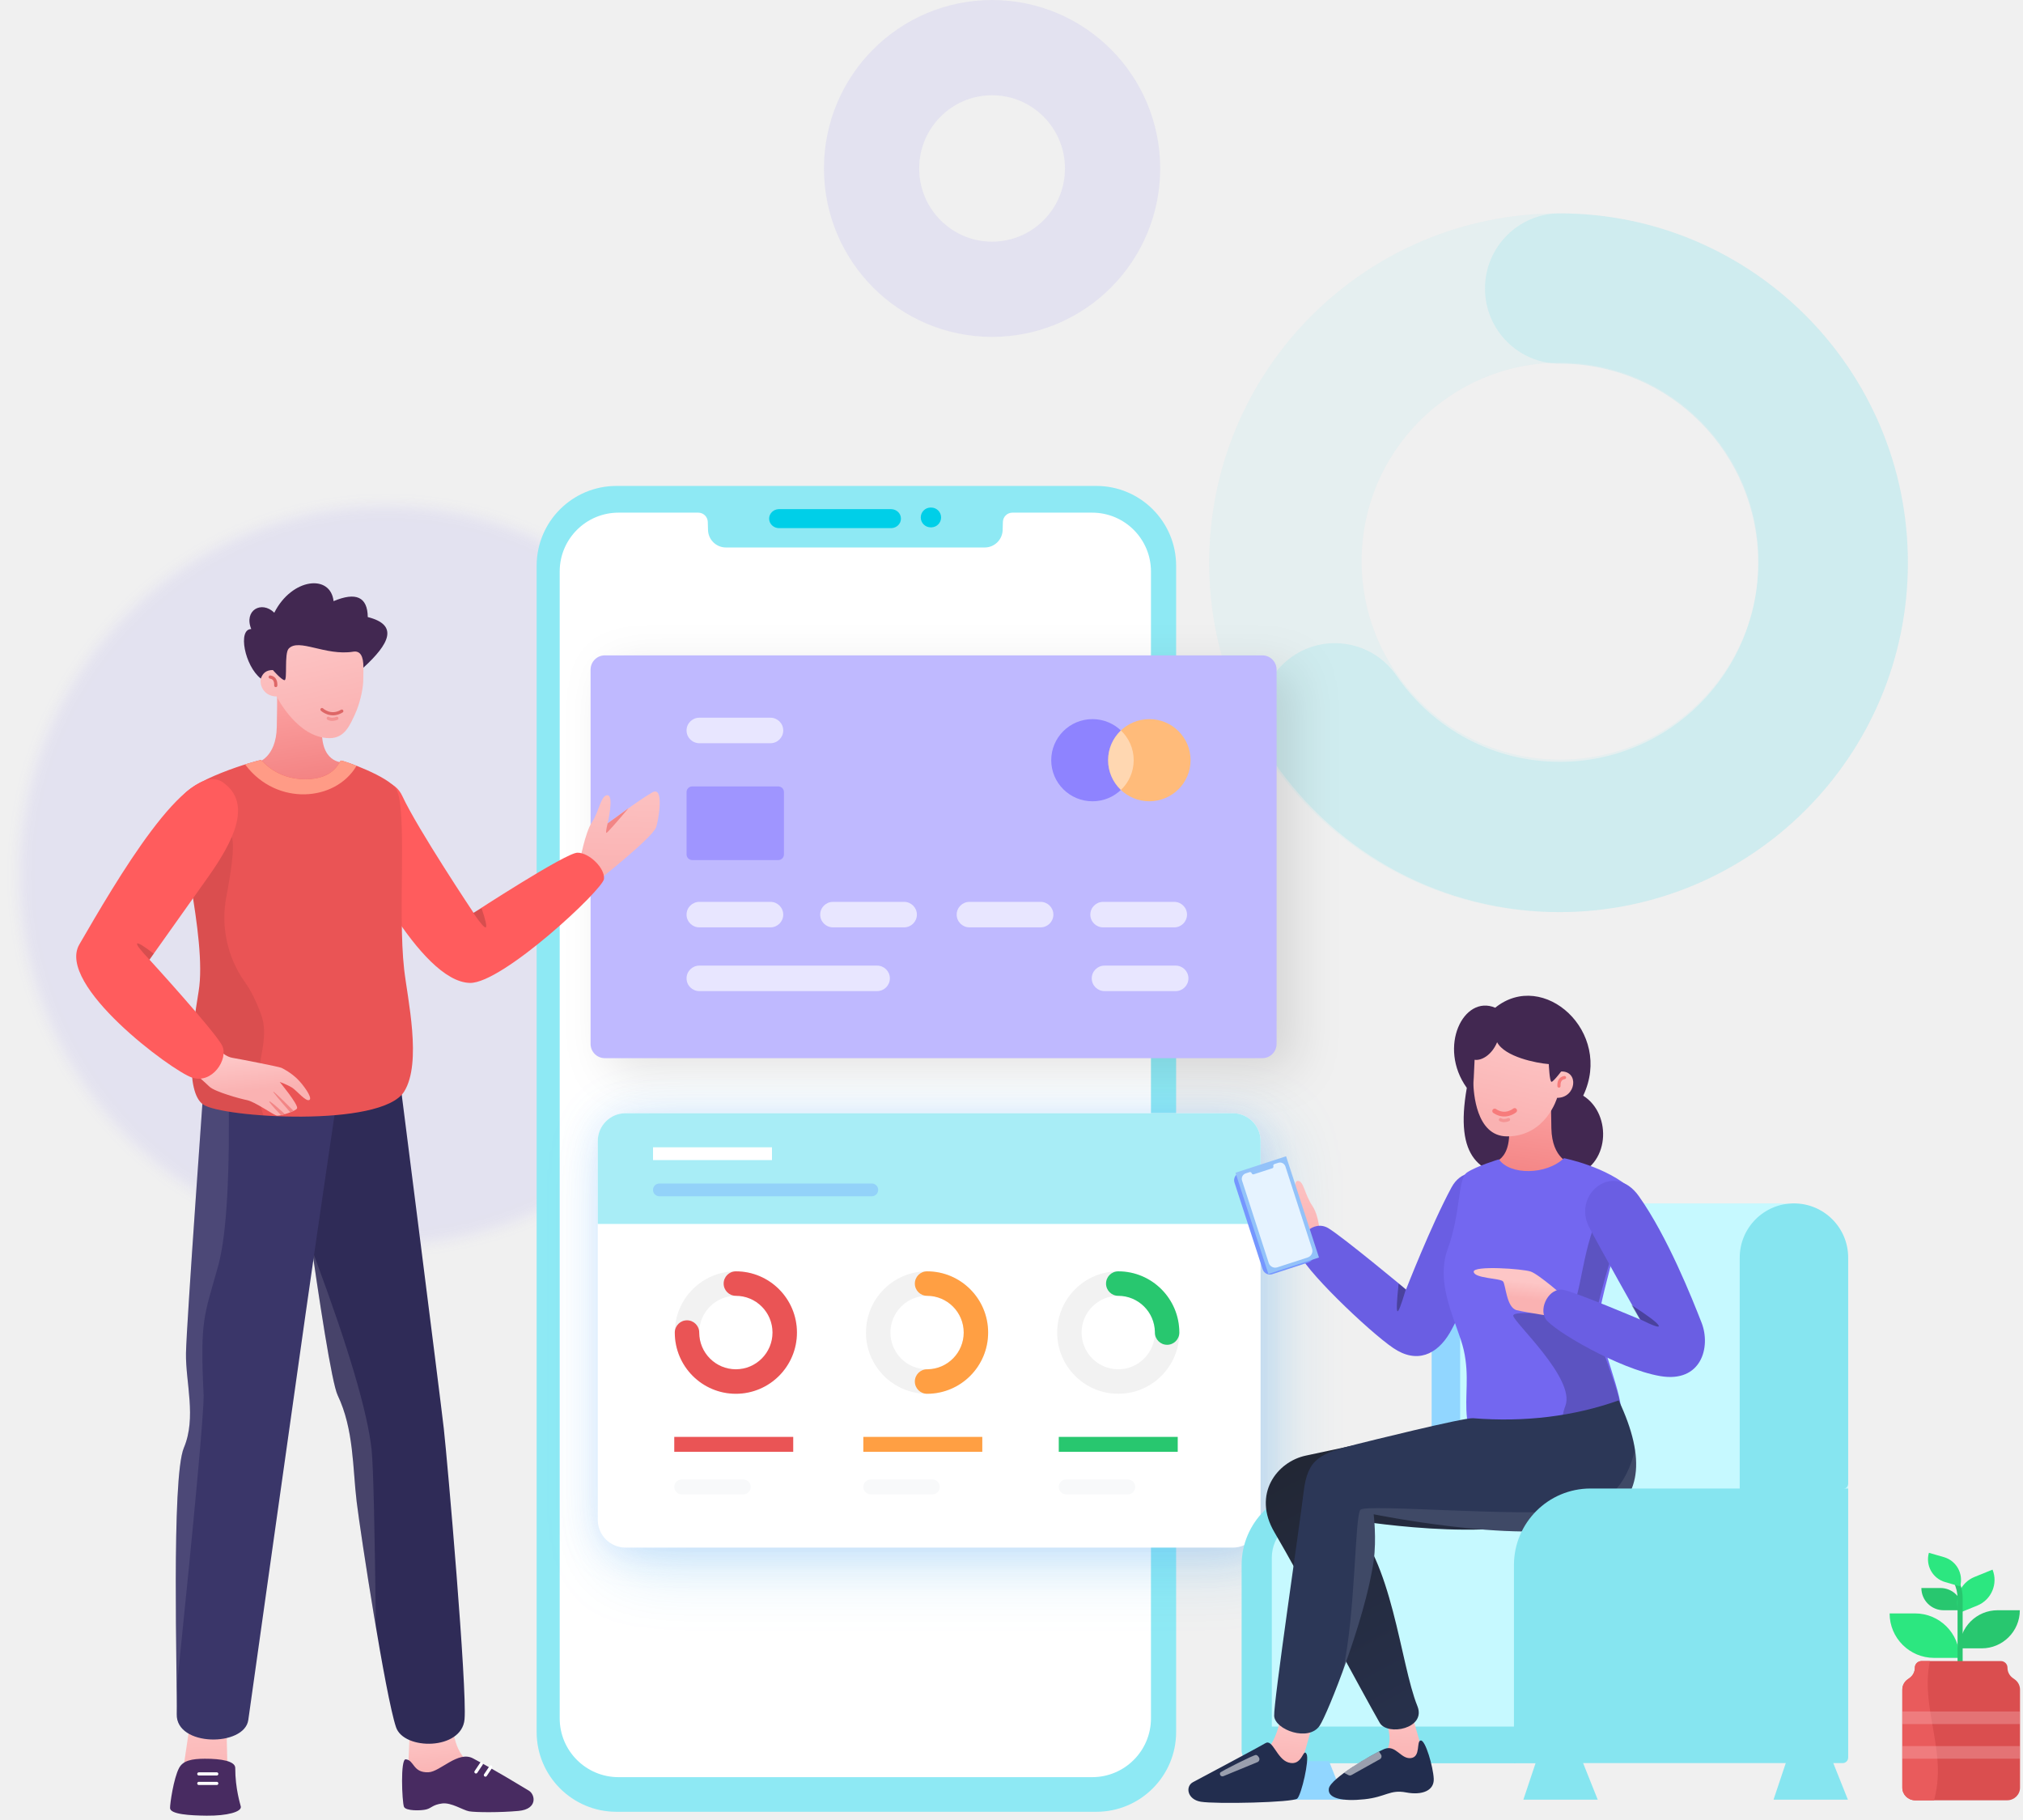
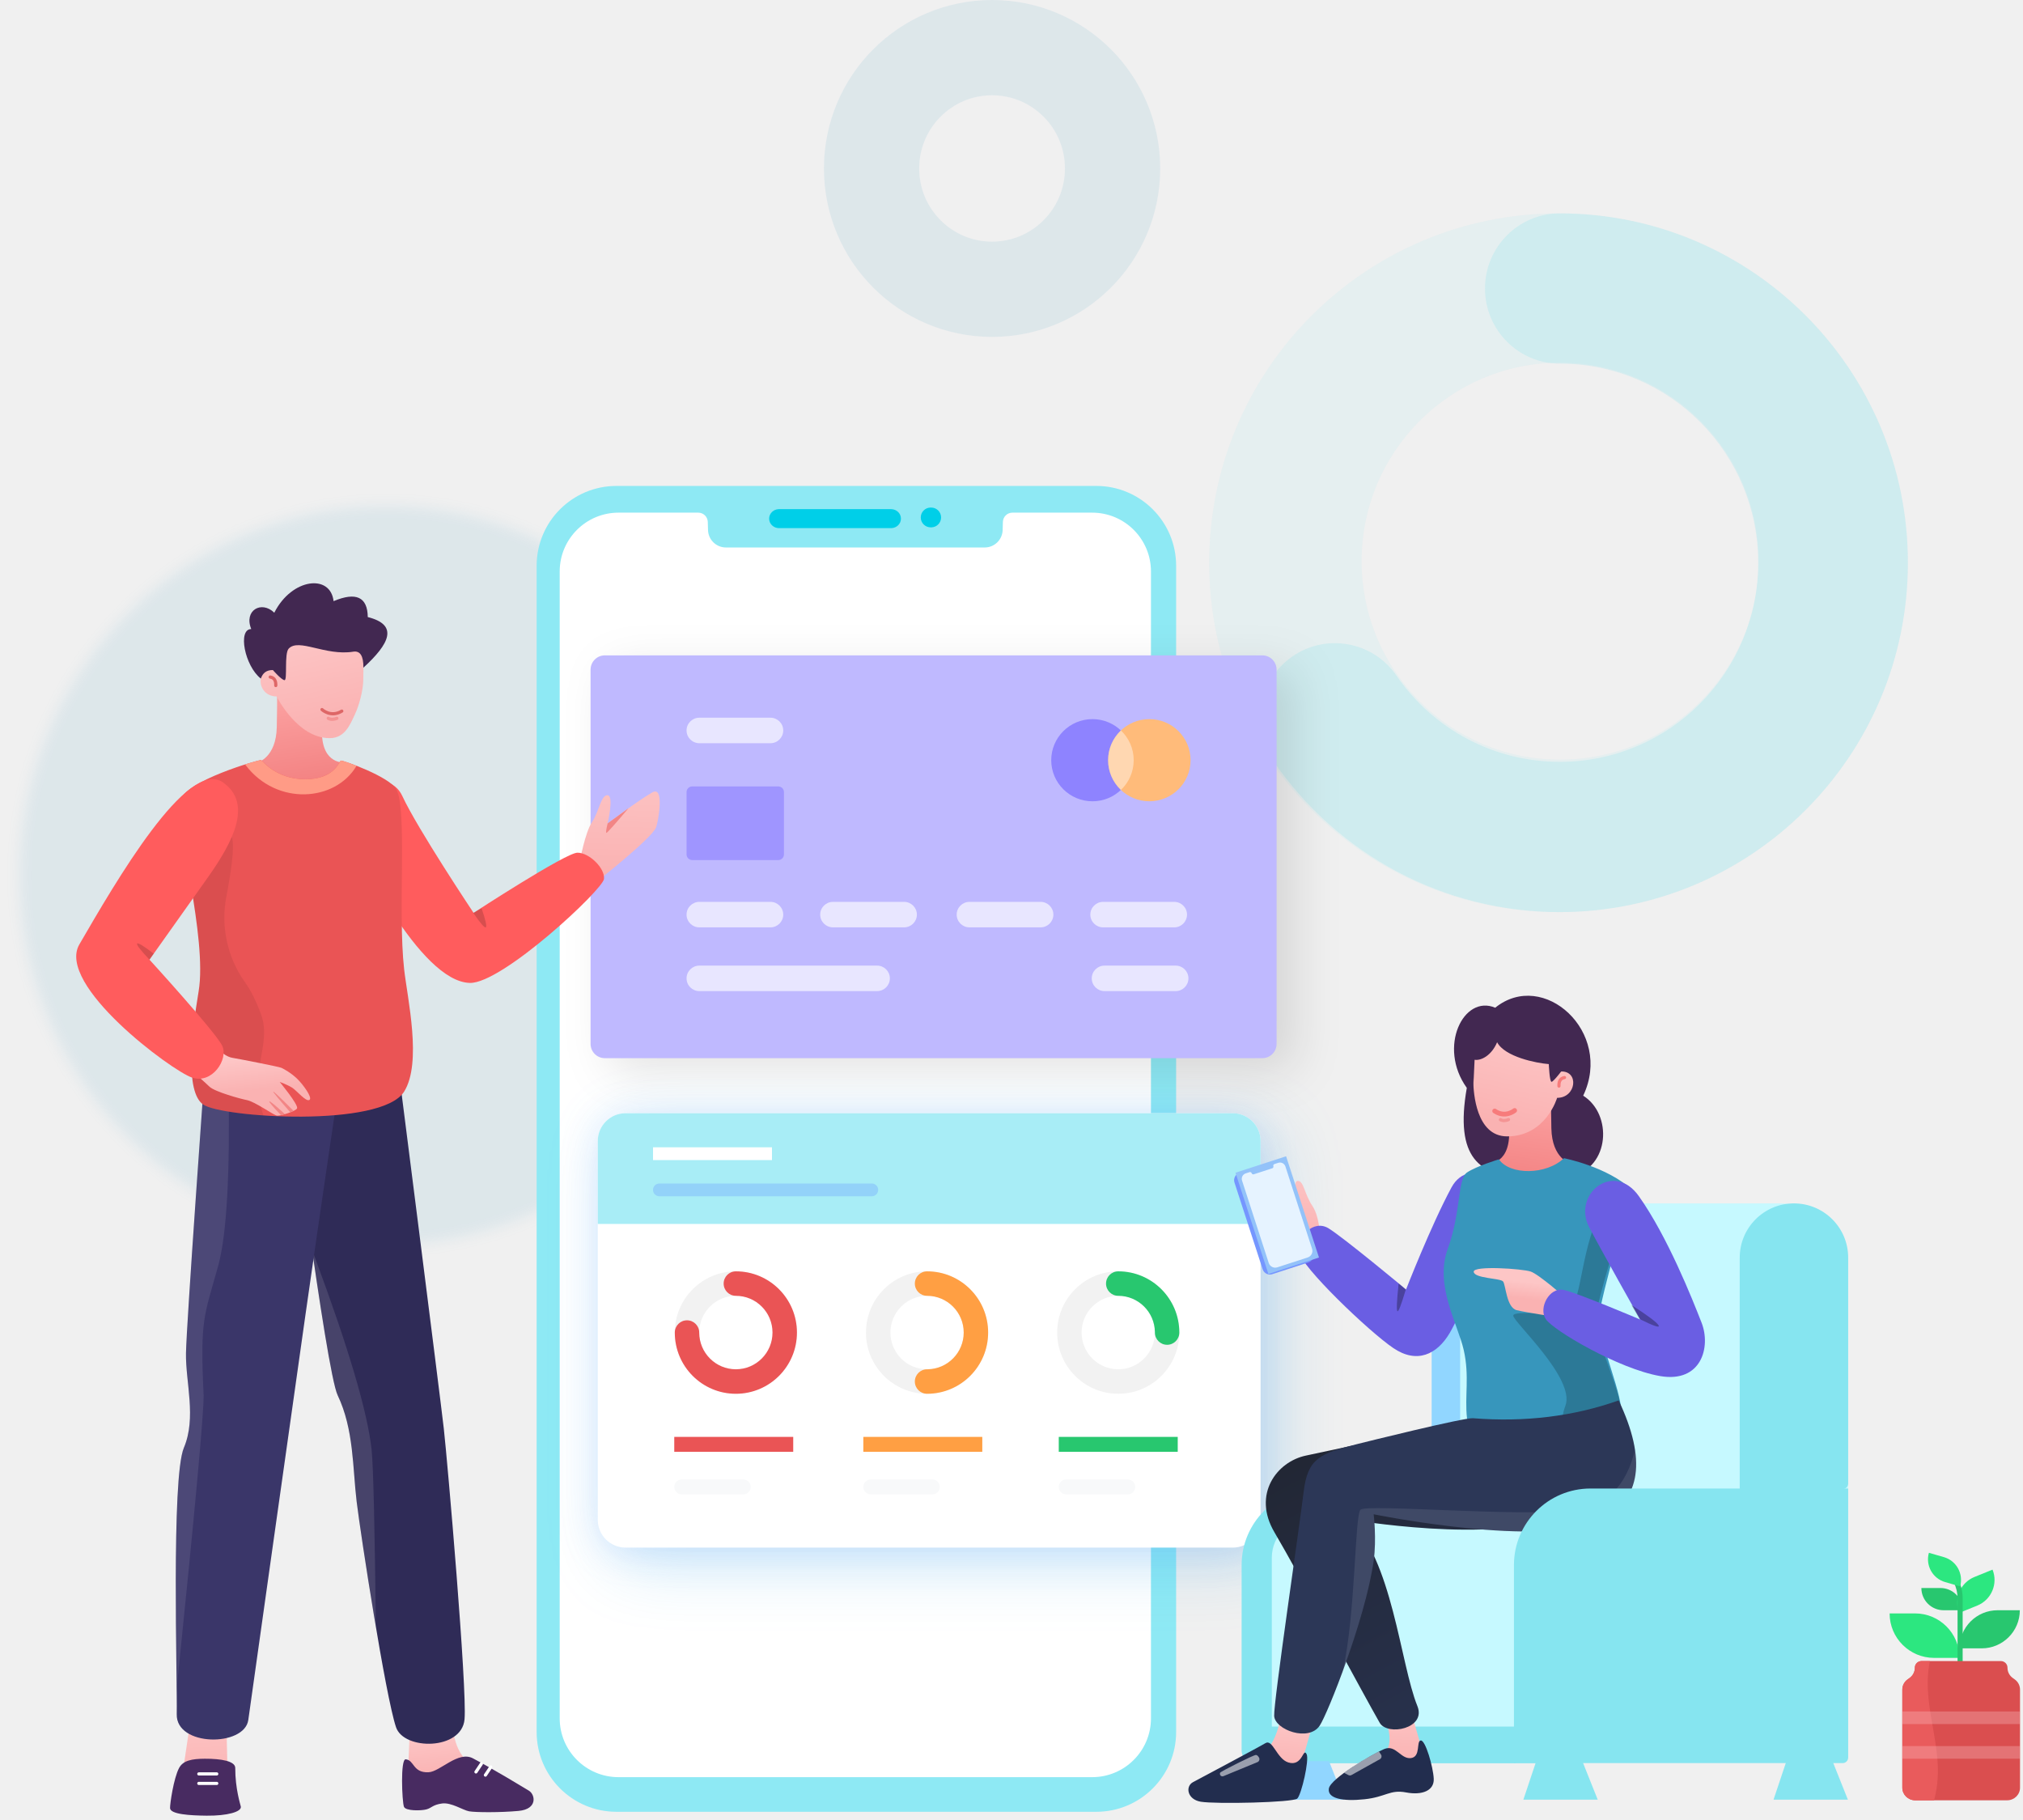
<svg xmlns="http://www.w3.org/2000/svg" xmlns:xlink="http://www.w3.org/1999/xlink" width="637px" height="573px" viewBox="0 0 637 573" version="1.1">
  <defs>
    <filter x="-2.6%" y="-2.6%" width="105.2%" height="105.2%" filterUnits="objectBoundingBox" id="filter-1">
      <feGaussianBlur stdDeviation="2" in="SourceGraphic" />
    </filter>
    <path d="M18.522,0 L43.63,0 C45.253,-7.42242666e-16 46.582,1.291 46.629,2.913 L46.703,5.483 C46.792,8.537 49.293,10.967 52.348,10.967 L133.831,10.967 C136.886,10.967 139.387,8.537 139.476,5.483 L139.55,2.913 C139.597,1.291 140.926,7.42242666e-16 142.549,0 L167.657,0 C177.886,-1.64974968e-14 186.179,8.293 186.179,18.522 L186.179,379.621 C186.179,389.85 177.886,398.143 167.657,398.143 L18.522,398.143 C8.293,398.143 4.01575893e-14,389.85 0,379.621 L0,18.522 C-1.25274242e-15,8.293 8.293,-1.67360005e-15 18.522,0 Z" id="path-2" />
    <path d="M8.757,0 L199.945,0 C204.781,-8.88398904e-16 208.702,3.921 208.702,8.757 L208.702,128.011 C208.702,132.847 204.781,136.768 199.945,136.768 L8.757,136.768 C3.921,136.768 4.14497961e-15,132.847 0,128.011 L0,8.757 C-5.92265936e-16,3.921 3.921,-2.66431478e-15 8.757,0 Z" id="path-4" />
    <filter x="-13.2%" y="-20.1%" width="131.1%" height="147.5%" filterUnits="objectBoundingBox" id="filter-6">
      <feOffset dx="5" dy="5" in="SourceAlpha" result="shadowOffsetOuter1" />
      <feGaussianBlur stdDeviation="10" in="shadowOffsetOuter1" result="shadowBlurOuter1" />
      <feColorMatrix values="0 0 0 0 0.076   0 0 0 0 0.583   0 0 0 0 0.879  0 0 0 0.229 0" type="matrix" in="shadowBlurOuter1" result="shadowMatrixOuter1" />
      <feOffset dx="0" dy="1" in="SourceAlpha" result="shadowOffsetOuter2" />
      <feGaussianBlur stdDeviation="5.5" in="shadowOffsetOuter2" result="shadowBlurOuter2" />
      <feColorMatrix values="0 0 0 0 0.504   0 0 0 0 0.7   0 0 0 0 1  0 0 0 0.234 0" type="matrix" in="shadowBlurOuter2" result="shadowMatrixOuter2" />
      <feMerge>
        <feMergeNode in="shadowMatrixOuter1" />
        <feMergeNode in="shadowMatrixOuter2" />
      </feMerge>
    </filter>
    <path d="M4.477,0 L211.527,0 C214,0 216.004,2.01 216.004,4.489 L216.004,122.332 C216.004,124.811 214,126.821 211.527,126.821 L4.477,126.821 C2.004,126.821 0,124.811 0,122.332 L0,4.489 C0,2.01 2.004,0 4.477,0 Z" id="path-7" />
    <filter x="-8.3%" y="-15.8%" width="122.2%" height="137.8%" filterUnits="objectBoundingBox" id="filter-8">
      <feOffset dx="6" dy="4" in="SourceAlpha" result="shadowOffsetOuter1" />
      <feGaussianBlur stdDeviation="7" in="shadowOffsetOuter1" result="shadowBlurOuter1" />
      <feColorMatrix values="0 0 0 0 0.019   0 0 0 0 0.019   0 0 0 0 0.019  0 0 0 0.11 0" type="matrix" in="shadowBlurOuter1" />
    </filter>
    <linearGradient x1="42.314%" y1="12.634%" x2="50%" y2="69.619%" id="linearGradient-9">
      <stop stop-color="#FDC6C6" offset="0%" />
      <stop stop-color="#FAB2B2" offset="100%" />
    </linearGradient>
    <linearGradient x1="46.204%" y1="-28.186%" x2="50%" y2="91.05%" id="linearGradient-10">
      <stop stop-color="#FDC6C6" offset="0%" />
      <stop stop-color="#FAB2B2" offset="100%" />
    </linearGradient>
    <linearGradient x1="44.814%" y1="-28.186%" x2="62.814%" y2="121.547%" id="linearGradient-11">
      <stop stop-color="#FFAFAF" offset="0%" />
      <stop stop-color="#F07777" offset="100%" />
    </linearGradient>
    <linearGradient x1="31.713%" y1="-6.917%" x2="55.144%" y2="91.235%" id="linearGradient-12">
      <stop stop-color="#FDC6C6" offset="0%" />
      <stop stop-color="#FAB2B2" offset="100%" />
    </linearGradient>
    <linearGradient x1="45.013%" y1="-28.186%" x2="50%" y2="91.05%" id="linearGradient-13">
      <stop stop-color="#FDC6C6" offset="0%" />
      <stop stop-color="#FAB2B2" offset="100%" />
    </linearGradient>
    <linearGradient x1="42.314%" y1="21.163%" x2="50%" y2="65.141%" id="linearGradient-14">
      <stop stop-color="#FDC6C6" offset="0%" />
      <stop stop-color="#FAB2B2" offset="100%" />
    </linearGradient>
    <linearGradient x1="45.136%" y1="-28.186%" x2="62.018%" y2="121.547%" id="linearGradient-15">
      <stop stop-color="#FFAFAF" offset="0%" />
      <stop stop-color="#F07777" offset="100%" />
    </linearGradient>
    <linearGradient x1="31.713%" y1="-6.206%" x2="55.144%" y2="90.72%" id="linearGradient-16">
      <stop stop-color="#FDC6C6" offset="0%" />
      <stop stop-color="#FAB2B2" offset="100%" />
    </linearGradient>
    <linearGradient x1="42.314%" y1="-3.86%" x2="50%" y2="78.278%" id="linearGradient-17">
      <stop stop-color="#FDC6C6" offset="0%" />
      <stop stop-color="#FAB2B2" offset="100%" />
    </linearGradient>
    <linearGradient x1="28.503%" y1="98.643%" x2="77.061%" y2="9.204%" id="linearGradient-18">
      <stop stop-color="#28324F" offset="0%" />
      <stop stop-color="#222735" offset="100%" />
    </linearGradient>
    <linearGradient x1="44.359%" y1="-28.186%" x2="50%" y2="91.05%" id="linearGradient-19">
      <stop stop-color="#FDC6C6" offset="0%" />
      <stop stop-color="#FAB2B2" offset="100%" />
    </linearGradient>
    <linearGradient x1="42.314%" y1="28.062%" x2="50%" y2="61.518%" id="linearGradient-20">
      <stop stop-color="#FDC6C6" offset="0%" />
      <stop stop-color="#FAB2B2" offset="100%" />
    </linearGradient>
    <linearGradient x1="42.314%" y1="8.536%" x2="50%" y2="71.77%" id="linearGradient-21">
      <stop stop-color="#FDC6C6" offset="0%" />
      <stop stop-color="#FAB2B2" offset="100%" />
    </linearGradient>
    <path d="M6.059,0 L31.005,0 C32.17,0 33.115,0.925 33.115,2.067 L33.115,2.126 C33.115,3.388 33.728,4.574 34.767,5.322 L35.413,5.788 C36.451,6.535 37.065,7.722 37.065,8.984 L37.065,39.872 C37.065,42.063 35.251,43.839 33.014,43.839 L4.051,43.839 C1.814,43.839 1.86636192e-13,42.063 1.86636192e-13,39.872 L1.86636192e-13,8.984 C1.86636192e-13,7.722 0.613,6.535 1.651,5.788 L2.298,5.322 C3.267,4.624 3.866,3.544 3.941,2.377 L3.95,2.067 C3.95,0.925 4.894,0 6.059,0 Z" id="path-22" />
  </defs>
  <g id="📝-Pages-New" stroke="none" stroke-width="1" fill="none" fill-rule="evenodd">
    <g id="Reset-Password" transform="translate(-139, -246)">
      <g id="Illustration" transform="translate(145, 261)">
        <g id="Shape">
-           <ellipse id="Oval" fill="#7367F0" opacity="0.1" filter="url(#filter-1)" cx="115.531" cy="260.607" rx="115.531" ry="116.393" />
+           <ellipse id="Oval" fill="#3796bc" opacity="0.1" filter="url(#filter-1)" cx="115.531" cy="260.607" rx="115.531" ry="116.393" />
          <path d="M484.75,52.185 C423.999,52.185 374.75,101.434 374.75,162.185 C374.75,222.937 423.999,272.185 484.75,272.185 C545.501,272.185 594.75,222.937 594.75,162.185 C594.75,101.434 545.501,52.185 484.75,52.185 Z M485.25,99.185 C519.768,99.185 547.75,127.167 547.75,161.685 C547.75,196.203 519.768,224.185 485.25,224.185 C450.732,224.185 422.75,196.203 422.75,161.685 C422.75,127.167 450.732,99.185 485.25,99.185 Z" id="Oval" fill="#00CFE8" fill-rule="nonzero" opacity="0.05" />
-           <ellipse id="Oval" stroke="#7367F0" stroke-width="30" opacity="0.1" cx="306.383" cy="38.041" rx="37.944" ry="38.041" />
+           <ellipse id="Oval" stroke="#3796bc" stroke-width="30" opacity="0.1" cx="306.383" cy="38.041" rx="37.944" ry="38.041" />
          <path d="M485.165,52.185 C545.687,52.185 594.75,101.434 594.75,162.185 C594.75,222.937 545.687,272.185 485.165,272.185 C448.704,272.185 415.237,254.153 394.923,224.605 C387.53,213.852 390.221,199.12 400.933,191.699 C411.538,184.353 426.029,186.927 433.491,197.412 L433.715,197.733 C445.321,214.614 464.362,224.873 485.165,224.873 C519.656,224.873 547.617,196.807 547.617,162.185 C547.617,127.91 520.213,100.059 486.198,99.505 L485.165,99.497 C472.15,99.497 461.598,88.906 461.598,75.841 C461.598,62.776 472.15,52.185 485.165,52.185 Z" id="Path" fill="#00CFE8" fill-rule="nonzero" opacity="0.1" />
        </g>
        <g id="Mobile-Banking-App" transform="translate(18, 138)">
          <g id="Phone3" transform="translate(144.9749, 0)">
            <path d="M25.137,0 L176.227,0 C190.109,-1.13278991e-14 201.364,11.254 201.364,25.137 L201.364,392.323 C201.364,406.206 190.109,417.46 176.227,417.46 L25.137,417.46 C11.254,417.46 -2.31133716e-14,406.206 -2.83662357e-14,392.323 L-2.83662357e-14,25.137 C-2.65136725e-14,11.254 11.254,6.10293932e-15 25.137,0 Z" id="Rectangle" fill="#8EE9F4" />
            <g id="Group-48" transform="translate(7.262298, 8.412419)">
              <mask id="mask-3" fill="white">
                <use xlink:href="#path-2" />
              </mask>
              <use id="Rectangle" fill="#FFFFFF" xlink:href="#path-2" />
              <ellipse id="Oval" fill-opacity="0.549" fill="#E97EFF" mask="url(#mask-3)" cx="70.585" cy="242.325" rx="15.969" ry="15.951" />
              <path d="M27.913,68.354 L159.667,68.354 C162.558,68.354 164.901,70.698 164.901,73.588 C164.901,76.479 162.558,78.822 159.667,78.822 L27.913,78.822 C25.023,78.822 22.679,76.479 22.679,73.588 C22.679,70.698 25.023,68.354 27.913,68.354 Z" id="Rectangle" fill-opacity="0.549" fill="#E97EFF" mask="url(#mask-3)" />
            </g>
            <path d="M111.597,7.308 C113.319,7.308 114.715,8.647 114.715,10.299 C114.715,11.914 113.38,13.231 111.711,13.288 L111.597,13.29 L76.329,13.29 C74.607,13.29 73.211,11.951 73.211,10.299 C73.211,8.684 74.546,7.368 76.215,7.31 L76.329,7.308 L111.597,7.308 Z" id="Path" fill="#00CFE8" fill-rule="nonzero" />
            <path d="M124.236,6.81 C125.958,6.81 127.355,8.205 127.355,9.925 C127.355,11.608 126.02,12.979 124.35,13.039 L124.236,13.041 L124.072,13.041 C122.35,13.041 120.953,11.646 120.953,9.925 C120.953,8.243 122.288,6.872 123.958,6.812 L124.072,6.81 L124.236,6.81 Z" id="Path" fill="#00CFE8" fill-rule="nonzero" />
          </g>
          <g id="BoardPieChart" transform="translate(164.2294, 197.5135)">
            <mask id="mask-5" fill="white">
              <use xlink:href="#path-4" />
            </mask>
            <g id="Rectangle">
              <use fill="black" fill-opacity="1" filter="url(#filter-6)" xlink:href="#path-4" />
              <use fill="#FFFFFF" fill-rule="evenodd" xlink:href="#path-4" />
            </g>
            <polygon id="Rectangle" fill="#A8EDF6" mask="url(#mask-5)" points="-4.682 -5.363 214.053 -5.363 214.053 34.862 -4.682 34.862" />
            <path d="M19.403,22.124 L86.286,22.124 C87.396,22.124 88.297,23.025 88.297,24.135 C88.297,25.246 87.396,26.147 86.286,26.147 L19.403,26.147 C18.292,26.147 17.392,25.246 17.392,24.135 C17.392,23.025 18.292,22.124 19.403,22.124 Z" id="Rectangle" fill="#6FA3FF" opacity="0.366" mask="url(#mask-5)" />
            <rect id="Rectangle" fill="#FFFFFF" mask="url(#mask-5)" x="17.392" y="10.727" width="37.459" height="4.023" />
            <rect id="Rectangle" fill="#EA5455" mask="url(#mask-5)" x="24.081" y="101.905" width="37.459" height="4.693" />
            <path d="M26.427,115.314 L45.815,115.314 C47.111,115.314 48.162,116.365 48.162,117.66 C48.162,118.956 47.111,120.007 45.815,120.007 L26.427,120.007 C25.132,120.007 24.081,118.956 24.081,117.66 C24.081,116.365 25.132,115.314 26.427,115.314 Z" id="Rectangle" fill="#F8F9FA" mask="url(#mask-5)" />
            <rect id="Rectangle" fill="#FF9F43" fill-rule="nonzero" mask="url(#mask-5)" x="83.615" y="101.905" width="37.459" height="4.693" />
            <path d="M85.961,115.314 L105.349,115.314 C106.645,115.314 107.695,116.365 107.695,117.66 C107.695,118.956 106.645,120.007 105.349,120.007 L85.961,120.007 C84.665,120.007 83.615,118.956 83.615,117.66 C83.615,116.365 84.665,115.314 85.961,115.314 Z" id="Rectangle" fill="#F8F9FA" mask="url(#mask-5)" />
            <rect id="Rectangle" fill="#28C76F" mask="url(#mask-5)" x="145.155" y="101.905" width="37.459" height="4.693" />
            <path d="M147.501,115.314 L166.889,115.314 C168.185,115.314 169.236,116.365 169.236,117.66 C169.236,118.956 168.185,120.007 166.889,120.007 L147.501,120.007 C146.205,120.007 145.155,118.956 145.155,117.66 C145.155,116.365 146.205,115.314 147.501,115.314 Z" id="Rectangle" fill="#F8F9FA" mask="url(#mask-5)" />
            <g id="Group-37" mask="url(#mask-5)">
              <g transform="translate(24.08098, 52.96396)" id="Group-5">
                <g transform="translate(0.167229, 0.167607)" />
              </g>
            </g>
            <g id="Group-3" mask="url(#mask-5)">
              <g transform="translate(144.6531, 49.77942)">
                <path d="M19.231,38.55 C29.853,38.55 38.463,29.92 38.463,19.275 C38.463,8.63 29.853,0 19.231,0 C8.61,0 0,8.63 0,19.275 C0,29.92 8.61,38.55 19.231,38.55 Z M19.231,30.84 C12.859,30.84 7.693,25.662 7.693,19.275 C7.693,12.888 12.859,7.71 19.231,7.71 C25.604,7.71 30.77,12.888 30.77,19.275 C30.77,25.662 25.604,30.84 19.231,30.84 Z" id="Oval" fill="#F2F2F2" />
                <path d="M38.463,19.275 C38.463,8.63 29.853,0 19.231,0 C17.107,0 15.385,1.726 15.385,3.855 C15.385,5.984 17.107,7.71 19.231,7.71 C25.532,7.71 30.653,12.771 30.768,19.058 L30.77,19.275 C30.77,21.404 32.492,23.13 34.616,23.13 C36.741,23.13 38.463,21.404 38.463,19.275 Z" id="Path" fill="#28C76F" />
              </g>
            </g>
            <g id="Group-4" mask="url(#mask-5)">
              <g transform="translate(84.45066, 49.77942)">
                <path d="M19.231,38.55 C29.853,38.55 38.463,29.92 38.463,19.275 C38.463,8.63 29.853,0 19.231,0 C8.61,0 0,8.63 0,19.275 C0,29.92 8.61,38.55 19.231,38.55 Z M19.231,30.84 C12.859,30.84 7.693,25.662 7.693,19.275 C7.693,12.888 12.859,7.71 19.231,7.71 C25.604,7.71 30.77,12.888 30.77,19.275 C30.77,25.662 25.604,30.84 19.231,30.84 Z" id="Oval" fill="#F2F2F2" fill-rule="evenodd" />
                <path d="M19.231,38.55 C29.853,38.55 38.463,29.92 38.463,19.275 C38.463,8.63 29.853,0 19.231,0 C17.107,0 15.385,1.726 15.385,3.855 C15.385,5.984 17.107,7.71 19.231,7.71 C25.604,7.71 30.77,12.888 30.77,19.275 C30.77,25.589 25.721,30.722 19.448,30.838 L19.231,30.84 C17.107,30.84 15.385,32.566 15.385,34.695 C15.385,36.824 17.107,38.55 19.231,38.55 Z" id="Path" fill="#FF9F43" fill-rule="nonzero" />
              </g>
            </g>
            <g id="Group-6" mask="url(#mask-5)">
              <g transform="translate(24.24821, 49.77942)">
                <path d="M19.231,38.55 C29.853,38.55 38.463,29.92 38.463,19.275 C38.463,8.63 29.853,0 19.231,0 C8.61,0 0,8.63 0,19.275 C0,29.92 8.61,38.55 19.231,38.55 Z M19.231,30.84 C12.859,30.84 7.693,25.662 7.693,19.275 C7.693,12.888 12.859,7.71 19.231,7.71 C25.604,7.71 30.77,12.888 30.77,19.275 C30.77,25.662 25.604,30.84 19.231,30.84 Z" id="Oval" fill="#F2F2F2" />
                <path d="M0,19.275 C0,29.92 8.61,38.55 19.231,38.55 C29.853,38.55 38.463,29.92 38.463,19.275 C38.463,8.63 29.853,0 19.231,0 C17.107,0 15.385,1.726 15.385,3.855 C15.385,5.984 17.107,7.71 19.231,7.71 C25.604,7.71 30.77,12.888 30.77,19.275 C30.77,25.662 25.604,30.84 19.231,30.84 C12.859,30.84 7.693,25.662 7.693,19.275 C7.693,17.146 5.971,15.42 3.846,15.42 C1.722,15.42 0,17.146 0,19.275 Z" id="Path" fill="#EA5455" />
              </g>
            </g>
          </g>
          <g id="VisaCard2" transform="translate(161.9642, 53.35135)">
            <g id="Rectangle">
              <use fill="black" fill-opacity="1" filter="url(#filter-8)" xlink:href="#path-7" />
              <use fill="#BFB9FF" fill-rule="evenodd" xlink:href="#path-7" />
            </g>
            <g id="Group-46" transform="translate(30.2182, 18.95627)">
              <g id="Group-45" transform="translate(0, 1.115074)">
                <g id="Group-43" transform="translate(114.8291, 0)">
                  <ellipse id="Oval" fill="#8E83FF" cx="12.983" cy="12.935" rx="12.983" ry="12.935" />
                  <ellipse id="Oval-Copy-10" fill="#FFBB7A" cx="30.89" cy="12.935" rx="12.983" ry="12.935" />
                  <path d="M21.819,3.681 L21.938,3.57 C24.419,5.926 25.965,9.25 25.965,12.935 C25.965,16.619 24.419,19.944 21.938,22.3 C19.454,19.945 17.907,16.62 17.907,12.935 C17.907,9.308 19.405,6.03 21.819,3.681 L21.938,3.57 L21.819,3.681 Z" id="Path" fill-opacity="0.416" fill="#FFFFFF" />
                </g>
                <path d="M1.791,21.186 L28.875,21.186 C29.864,21.186 30.666,21.985 30.666,22.971 L30.666,42.596 C30.666,43.581 29.864,44.38 28.875,44.38 L1.791,44.38 C0.802,44.38 4.97021279e-14,43.581 4.97021279e-14,42.596 L4.97021279e-14,22.971 C4.97021279e-14,21.985 0.802,21.186 1.791,21.186 Z" id="Rectangle" fill="#9F95FF" />
              </g>
              <g id="Group-44" transform="translate(0, 0.669045)" fill="#FFFFFF" fill-opacity="0.647">
                <path d="M4.029,57.984 L26.413,57.984 C28.638,57.984 30.442,59.781 30.442,61.998 C30.442,64.215 28.638,66.012 26.413,66.012 L4.029,66.012 C1.804,66.012 -1.03380426e-13,64.215 -1.03380426e-13,61.998 C-1.03380426e-13,59.781 1.804,57.984 4.029,57.984 Z" id="Rectangle" />
                <path d="M4.029,78.055 L59.989,78.055 C62.214,78.055 64.018,79.852 64.018,82.069 C64.018,84.286 62.214,86.084 59.989,86.084 L4.029,86.084 C1.804,86.084 -9.94042559e-14,84.286 -9.94042559e-14,82.069 C-9.94042559e-14,79.852 1.804,78.055 4.029,78.055 Z" id="Rectangle" />
                <path d="M131.617,78.055 L154.001,78.055 C156.226,78.055 158.03,79.852 158.03,82.069 C158.03,84.286 156.226,86.084 154.001,86.084 L131.617,86.084 C129.392,86.084 127.588,84.286 127.588,82.069 C127.588,79.852 129.392,78.055 131.617,78.055 Z" id="Rectangle" />
                <path d="M4.029,0 L26.413,0 C28.638,0 30.442,1.797 30.442,4.014 C30.442,6.231 28.638,8.029 26.413,8.029 L4.029,8.029 C1.804,8.029 0,6.231 0,4.014 C0,1.797 1.804,0 4.029,0 Z" id="Rectangle" />
                <path d="M46.111,57.984 L68.495,57.984 C70.72,57.984 72.524,59.781 72.524,61.998 C72.524,64.215 70.72,66.012 68.495,66.012 L46.111,66.012 C43.886,66.012 42.082,64.215 42.082,61.998 C42.082,59.781 43.886,57.984 46.111,57.984 Z" id="Rectangle-Copy-38" />
                <path d="M89.088,57.984 L111.472,57.984 C113.697,57.984 115.501,59.781 115.501,61.998 C115.501,64.215 113.697,66.012 111.472,66.012 L89.088,66.012 C86.863,66.012 85.059,64.215 85.059,61.998 C85.059,59.781 86.863,57.984 89.088,57.984 Z" id="Rectangle-Copy-39" />
                <path d="M131.169,57.984 L153.553,57.984 C155.778,57.984 157.582,59.781 157.582,61.998 C157.582,64.215 155.778,66.012 153.553,66.012 L131.169,66.012 C128.944,66.012 127.14,64.215 127.14,61.998 C127.14,59.781 128.944,57.984 131.169,57.984 Z" id="Rectangle-Copy-40" />
              </g>
            </g>
          </g>
          <g id="Men1.1" transform="translate(0, 30.64865)">
            <g id="LLeg" transform="translate(66.42274, 149.2404)">
              <path d="M52.059,209.111 C52.059,209.111 51.905,218.968 57.959,222.469 C64.011,225.97 73.389,232.476 73.389,232.476 L37.714,233.685 L38.731,209.022 L52.059,209.111 Z" id="Path" fill="url(#linearGradient-9)" />
              <path d="M37.338,221.046 C40.097,221.331 39.494,225.321 44.5,225.127 C48.147,224.985 53.835,218.259 58.514,220.75 C65.656,224.553 74.03,229.681 76.084,230.902 C78.137,232.123 78.948,236.729 72.881,237.294 C67.078,237.835 59.246,237.775 57.284,237.417 C55.322,237.06 51.682,234.557 48.754,234.957 C45.826,235.358 45.493,236.367 43.857,236.814 C42.22,237.261 37.281,237.358 36.769,235.979 C36.181,234.397 35.592,220.867 37.338,221.046 Z" id="Path" fill="#482B61" />
              <path d="M34.573,-1.98621069e-14 C34.573,-1.98621069e-14 48.182,106.815 49.32,116.917 C50.457,127.019 56.705,198.882 55.85,208.467 C54.979,218.229 36.717,218.282 34.267,210.917 C30.914,200.835 23.162,150.452 21.88,139.93 C20.598,129.409 21.048,117.194 15.896,106.42 C12.207,98.707 -3.4583696e-14,2.739 -3.4583696e-14,2.739 L34.573,-1.98621069e-14 Z" id="Path" fill="#2F2B57" />
              <path d="M26.574,123.435 L26.623,123.915 C27.142,129.495 27.578,147.976 27.929,179.36 L27.146,174.673 C24.689,159.809 22.508,145.085 21.88,139.93 C20.625,129.628 21.03,117.702 16.211,107.095 L15.896,106.42 C14.272,103.026 10.999,82.537 7.842,60.658 L8.834,63.312 C19.372,91.653 25.286,111.695 26.574,123.435 Z" id="Path" fill-opacity="0.192" fill="#FFFFFF" opacity="0.591" />
              <line x1="61.152" y1="222.465" x2="59.445" y2="225.018" id="Path-10" stroke="#FFFFFF" stroke-linecap="round" />
              <line x1="64.132" y1="223.463" x2="62.425" y2="226.017" id="Path-10" stroke="#FFFFFF" stroke-linecap="round" />
            </g>
            <g id="RLeg" transform="translate(29.16793, 151.8545)">
              <polygon id="Path" fill="url(#linearGradient-10)" points="6.418 208.758 3.226 230.314 18.657 230.236 18.152 208.357" />
              <path d="M0.382,233.802 C0.331,232.544 1.502,224.387 3.226,221.157 C4.476,218.814 7.249,218.265 11.306,218.249 C16.539,218.229 20.913,219.02 20.907,221.157 C20.888,227.696 22.546,232.725 22.658,233.299 C22.985,234.985 18.305,236.243 11.912,236.179 C6.679,236.127 0.463,235.763 0.382,233.802 Z" id="Path" fill="#482B61" />
              <path d="M54.336,0.893 C54.336,0.893 47.26,48.566 42.978,78.73 C38.769,108.37 26.305,196.782 25.018,206.037 C23.835,214.533 2.254,214.533 2.481,204.243 C2.708,193.953 0.71,129.832 4.728,120.338 C8.747,110.844 5.248,99.795 5.394,90.573 C5.541,81.35 11.32,1.509 11.32,1.509 L54.336,0.893 Z" id="Path" fill="#3A3669" />
              <path d="M15.629,62.713 L15.291,63.94 C11.194,78.66 9.78,79.986 10.941,103.464 L10.953,103.941 C10.994,109.848 8.185,140.414 2.526,195.639 L2.5,192.206 C2.302,169.677 1.472,128.942 4.626,120.593 L4.728,120.338 C8.747,110.844 5.248,99.795 5.394,90.573 C5.541,81.35 11.32,1.509 11.32,1.509 L18.702,1.403 L18.778,5.06 C19.309,33.622 18.259,52.84 15.629,62.713 L15.629,62.713 Z" id="Path" fill-opacity="0.192" fill="#FFFFFF" opacity="0.462" />
              <line x1="9.436" y1="223.03" x2="15.085" y2="223.03" id="Path-9" stroke="#FFFFFF" stroke-linecap="round" />
              <line x1="9.436" y1="226.025" x2="15.085" y2="226.025" id="Path-9" stroke="#FFFFFF" stroke-linecap="round" />
            </g>
            <g id="Head" transform="translate(52.24105, 0)">
              <path d="M4.794,56.429 C4.794,56.429 10.705,55.035 10.91,45.3 C11.115,35.565 10.971,32.243 10.971,32.243 L24.985,32.006 C24.985,32.006 25.127,42.855 25.129,46.78 C25.134,57.319 32.441,56.429 32.441,56.429 C32.441,56.429 30.922,64.975 19.124,65.642 C9.913,66.163 4.794,56.429 4.794,56.429 Z" id="Path" fill="url(#linearGradient-11)" />
              <g id="Head1" transform="translate(0.582624, 0)">
                <path d="M9.102,27.322 C3.294,27.096 4.241,35.642 10.275,35.63 C10.275,35.63 16.759,48.735 26.94,48.769 C31.844,48.785 33.445,44.395 34.915,41.313 C36.385,38.231 37.464,33.621 37.554,30.798 C37.65,27.789 37.662,17.901 37.662,17.901 L8.876,17.888 L9.102,27.322 Z" id="Path" fill="url(#linearGradient-12)" />
                <path d="M26.53,42.666 C27.446,43.052 28.464,42.826 29.223,42.382" id="Path" stroke="#F49494" stroke-linecap="round" transform="translate(27.87652, 42.62291) rotate(6) translate(-27.87652, -42.62291) " />
                <path d="M9.682,32.344 C10.049,31.021 9.888,29.867 8.582,29.341" id="Path-8" stroke="#DE6767" stroke-linecap="round" transform="translate(9.217431, 30.84216) rotate(-13) translate(-9.217431, -30.84216) " />
                <path d="M9.102,27.322 C9.102,27.322 11.773,30.42 12.76,30.506 C13.749,30.591 12.623,22.12 14.078,20.577 C17.274,17.186 25.626,22.948 34.408,21.541 C36.578,21.193 37.643,22.873 37.604,26.579 C45.814,19.055 48.791,13.119 38.98,10.64 C38.901,4.271 35.256,2.673 28.208,5.627 C27.266,-2.976 15.088,-1.677 9.544,9.267 C5.532,5.344 -0.108,8.511 2.286,14.415 C-2.035,14.415 0.217,26.024 5.308,30.011 C5.916,28.269 7.026,27.322 9.102,27.322 Z" id="Path" fill="#422851" />
                <path d="M24.764,38.962 C24.764,38.962 26.759,42.204 30.664,41.045" id="Path" stroke="#DE6767" stroke-linecap="round" transform="translate(27.71392, 40.12866) rotate(-15) translate(-27.71392, -40.12866) " />
              </g>
            </g>
            <g id="LArm" transform="translate(85.16583, 62.32707)">
              <g id="Group-3" transform="translate(85.96644, 17.48897) rotate(4) translate(-85.96644, -17.48897) translate(73.96644, 2.488965)">
                <path d="M-7.94013428e-14,23.728 C-7.94013428e-14,23.728 1.014,14.395 2.982,11.012 C4.949,7.628 5.209,2.157 7.293,2.211 C9.377,2.267 7.91,11.075 7.91,11.075 C7.91,11.075 17.056,3.159 21.261,0.357 C25.097,-2.198 23.728,9.73 23.209,11.275 C21.972,14.952 5.706,29.64 5.706,29.64 C5.706,29.64 0.433,24.522 -7.94013428e-14,23.728 Z" id="Path" fill="url(#linearGradient-13)" />
                <path d="M7.91,11.075 C7.573,13.084 7.523,14.081 7.76,14.064 C7.997,14.047 10.12,11.31 14.127,5.851 L7.91,11.075 Z" id="Path" fill="#F28585" />
              </g>
              <path d="M17.528,4.679 C22.259,14.939 39.955,41.45 39.955,41.45 C39.955,41.45 68.953,22.544 72.643,22.506 C76.333,22.467 81.343,27.363 81.028,30.741 C80.713,34.12 48.963,63.757 38.78,63.507 C22.947,63.119 3.092,21.946 1.053,16.443 C-4.407,1.703 12.913,-5.329 17.528,4.679 Z" id="Path" fill="#FF5C5D" />
              <path d="M39.85,41.431 C42.082,44.701 43.398,46.229 43.798,46.014 C44.198,45.8 43.759,43.801 42.482,40.018 L39.85,41.431 Z" id="Path-5" fill-opacity="0.16" fill="#000000" />
            </g>
            <g id="Body" transform="translate(32.50797, 55.66771)">
              <path d="M0.149,12.98 C-1.337,20.104 8.838,56.008 6.039,72.805 C3.825,86.09 1.711,104.381 7.449,108.443 C13.291,112.577 63.579,115.86 70.747,104.381 C76.434,95.275 71.778,75.079 70.747,65.867 C68.69,47.488 71.796,15.726 68.307,9.23 C66.142,5.2 51.384,0.003 50.83,0.164 C50.276,0.325 48.972,6.035 39.641,6.035 C30.309,6.035 26.189,0.164 25.687,0.003 C25.186,-0.158 1.494,6.535 0.149,12.98 Z" id="Path" fill="#EA5455" />
              <path d="M25.664,3.40471175e-05 L25.687,0.003 C26.189,0.164 30.309,6.035 39.641,6.035 C48.972,6.035 50.276,0.325 50.83,0.164 C51.03,0.106 53.08,0.746 55.721,1.777 L55.709,1.898 C49.039,13.098 30.696,14.479 20.892,1.665 L20.669,1.368 L21.764,1.029 C23.766,0.42 25.199,0.054 25.589,0.006 L25.664,3.40471175e-05 Z" id="Path" fill="#FF9B86" />
              <path d="M0.181,17.928 L1.003,18.042 C9.725,19.29 14.841,21.264 16.349,23.964 C17.339,25.736 16.879,31.728 14.968,41.941 L14.766,43.012 C12.994,52.27 15.02,61.846 20.369,69.572 L20.67,69.999 C22.479,72.53 24.147,75.863 25.673,79.997 C29.214,89.587 21.682,97.667 26.452,111.933 L25.478,111.862 C16.612,111.183 9.441,109.852 7.449,108.443 C1.711,104.381 3.825,86.09 6.039,72.805 C8.42,58.513 1.409,30.387 0.181,17.928 Z" id="Path" fill-opacity="0.067" fill="#000000" />
            </g>
            <g id="Rarm" transform="translate(0, 61.67254)">
              <g id="Group-2" transform="translate(36.33261, 83.2852)">
                <path d="M6.548,0 C6.548,0 9.896,3.949 12.753,4.441 C15.61,4.932 27.568,7.271 28.298,7.617 C28.988,7.945 31.347,9.187 33.364,11.179 C35.112,12.906 38.136,16.999 37.122,17.704 C36.038,18.457 33.112,14.765 31.644,13.853 C30.105,12.895 27.739,12.047 27.739,12.047 C27.739,12.047 33.591,19.107 33.219,20.34 C32.947,21.24 27.971,22.777 26.907,22.662 C25.843,22.547 19.98,18.254 17.345,17.754 C15.517,17.408 7.333,15.191 5.607,13.527 C3.882,11.862 -3.9524224e-14,8.483 -3.9524224e-14,8.483 L6.548,0 Z" id="Path" fill="url(#linearGradient-14)" />
                <path d="M32.091,21.158 C28.008,17.045 25.882,15.023 25.712,15.093 C25.541,15.163 27.32,17.328 31.048,21.588 L32.091,21.158 Z" id="Path" fill="#F28585" />
                <path d="M29.362,22.172 C26.303,19.37 24.674,18.036 24.474,18.171 C24.274,18.306 25.499,19.754 28.149,22.514 L29.362,22.172 Z" id="Path" fill="#F28585" />
              </g>
              <path d="M46.209,1.023 C55.664,7.677 49.347,19.771 41.503,30.865 C34.175,41.227 23.068,56.837 23.068,56.837 C23.068,56.837 43.953,79.713 45.97,83.945 C47.987,88.178 42.836,96.127 36.431,93.956 C30.026,91.785 -6.422,64.786 0.99,52.027 C12.311,32.538 35.04,-6.836 46.209,1.023 Z" id="Path" fill="#FF5C5D" />
              <path d="M23.068,56.837 C20.211,53.814 18.916,52.128 19.183,51.778 C19.45,51.428 21.193,52.489 24.413,54.959 L23.068,56.837 Z" id="Path-6" fill-opacity="0.16" fill="#000000" />
            </g>
          </g>
          <g id="Group-7" transform="translate(348.8459, 160.0541)">
            <path d="M42.222,155.619 L123.353,155.619 L123.353,155.619 L123.353,238.078 C123.353,240.287 121.562,242.078 119.353,242.078 L22.111,242.078 C19.901,242.078 18.111,240.287 18.111,238.078 L18.111,179.73 C18.111,166.414 28.906,155.619 42.222,155.619 Z" id="Rectangle" fill="#86E5F0" />
            <polygon id="Rectangle" fill="#86E5F0" points="27.619 225.012 104.398 225.012 104.398 242.078 27.619 242.078" />
            <polygon id="Path" fill="#86E5F0" points="125.399 241.46 130.243 253.59 106.829 253.59 110.886 241.46" />
            <polygon id="Path" fill="#91D6FF" points="45.628 241.46 50.472 253.59 27.058 253.59 31.116 241.46" />
            <polygon id="Path" fill="#86E5F0" points="204.173 241.46 209.016 253.59 185.603 253.59 189.66 241.46" />
            <path d="M101.538,66.333 L123.95,65.847 L123.95,65.847 L123.95,163.774 L77.95,163.774 L77.95,90.438 C77.95,77.326 88.429,66.617 101.538,66.333 Z" id="Rectangle" fill="#91D6FF" />
            <path d="M111.035,65.847 L187.266,65.847 C199.328,65.847 209.106,75.625 209.106,87.687 L209.106,164.022 C209.106,164.987 208.324,165.77 207.359,165.77 L86.924,165.77 L86.924,165.77 L86.924,89.958 C86.924,76.642 97.719,65.847 111.035,65.847 Z" id="Rectangle" fill="#C6F9FF" />
            <path d="M192.033,65.847 C201.462,65.847 209.106,73.491 209.106,82.92 L209.106,154.046 C209.106,155.011 208.324,155.793 207.359,155.793 L174.959,155.793 L174.959,155.793 L174.959,82.92 C174.959,73.491 182.603,65.847 192.033,65.847 Z" id="Rectangle" fill="#86E5F0" />
            <path d="M40.219,164.82 L118.499,164.82 L118.499,164.82 L118.499,230.574 L27.619,230.574 L27.619,177.42 C27.619,170.461 33.26,164.82 40.219,164.82 Z" id="Rectangle" fill="#C6F9FF" />
            <g id="Wom1.4" transform="translate(82.66293, 127.5) scale(-1, 1) translate(-82.66293, -127.5) translate(0.662928, 0)">
              <g id="Head" transform="translate(32.71943, 0.465078)">
                <path d="M10.006,56.875 C-2.193,54.033 -2.996,37.281 6.278,31.47 C-3.286,11.41 18.831,-8.507 33.981,3.776 C43.913,-0.478 52.167,16.121 42.925,29.013 C46.8,51.148 38.914,56.869 24.697,57.112 L10.006,56.875 Z" id="Path" fill="#422851" />
                <path d="M10.157,52.874 C10.157,52.874 16.091,51.48 16.297,41.752 C16.503,32.024 16.358,28.704 16.358,28.704 L29.429,28.468 C29.429,28.468 29.571,39.309 29.573,43.231 C29.579,53.764 36.914,52.874 36.914,52.874 C36.914,52.874 35.389,61.415 23.546,62.081 C14.299,62.602 10.157,52.874 10.157,52.874 Z" id="Path" fill="url(#linearGradient-15)" />
                <path d="M13.312,23.846 C7.481,23.62 8.432,32.16 14.489,32.149 C14.489,32.149 18.007,44.281 30.221,44.281 C40.14,44.281 40.786,30.141 40.876,27.32 C40.972,24.312 40.985,14.431 40.985,14.431 L13.085,14.418 L13.312,23.846 Z" id="Path" fill="url(#linearGradient-16)" />
                <path d="M28.082,35.158 C28.082,35.158 30.088,38.401 34.005,37.248" id="Path" stroke="#F77B7B" stroke-width="1.5" stroke-linecap="round" transform="translate(31.04382, 36.32699) rotate(-18) translate(-31.04382, -36.32699) " />
                <path d="M29.782,39.029 C30.701,39.415 31.573,39.415 32.336,38.972" id="Path" stroke="#F49494" stroke-linecap="round" transform="translate(31.05888, 39.14183) rotate(2) translate(-31.05888, -39.14183) " />
                <path d="M13.58,28.582 C13.947,27.261 13.785,26.107 12.473,25.58" id="Path-8" stroke="#F77B7B" stroke-linecap="round" transform="translate(13.11181, 27.08122) rotate(-13) translate(-13.11181, -27.08122) " />
                <path d="M12.389,22.791 C12.389,22.791 15.585,27.081 16.232,27.104 C16.88,27.127 17.106,21.524 17.106,21.524 C21.027,21.224 30.948,19.247 33.381,14.642 C35.081,18.705 38.333,20.51 40.469,20.164 L40.874,28.796 L41.871,11.441 L11.607,11.441 L12.389,22.791 Z" id="Path" fill="#422851" />
              </g>
              <g id="LLeg" transform="translate(36.89403, 131.6934)">
                <path d="M65.702,93.198 C65.702,93.198 60.471,103.769 64.759,107.1 C69.054,110.431 80.398,116.675 80.398,116.675 L50.344,114.785 L57.025,91.731 L65.702,93.198 Z" id="Path" fill="url(#linearGradient-17)" />
                <path d="M53.251,103.258 C54.734,103.431 53.151,108.427 56.362,108.807 C59.567,109.187 61.124,104.453 64.761,105.954 C68.398,107.454 81.662,115.213 82.184,118.384 C82.713,121.555 77.771,122.489 70.994,121.772 C64.217,121.056 62.967,118.644 57.88,119.616 C52.799,120.587 48.992,119.039 49.16,115.324 C49.327,111.609 51.768,103.085 53.251,103.258 Z" id="Path" fill="#222D4E" />
                <path d="M66.42,106.723 L65.76,107.714 C65.453,108.174 65.578,108.794 66.037,109.101 C66.059,109.115 66.081,109.129 66.104,109.142 L75.07,114.148 C75.361,114.31 75.713,114.317 76.01,114.166 L77.402,113.46 L77.402,113.46 C75.216,111.876 73.429,110.685 71.453,109.517 C69.937,108.62 68.258,107.695 66.42,106.723 Z" id="Path-14" fill-opacity="0.541" fill="#FFFFFF" />
                <path d="M20.43,0.032 C29.528,0.438 80.168,11.644 89.368,13.548 C98.569,15.452 106.347,25.754 99.331,37.684 C91.452,51.075 71.12,89.106 66.184,97.679 C63.741,101.923 51.415,99.543 54.31,92.421 C59.708,79.144 62.214,45.792 75.975,33.631 C75.975,33.631 29.698,41.689 9.708,32.458 C-4.82,25.748 -1.533,-0.951 20.43,0.032 Z" id="Path" fill="url(#linearGradient-18)" />
              </g>
              <g id="LArm" transform="translate(64.33522, 56.18919)">
                <path d="M57.456,21.704 C57.456,21.704 57.353,14.297 59.942,10.426 C62.532,6.555 62.635,2.443 64.595,2.577 C66.555,2.712 64.614,12.269 64.614,12.269 C64.614,12.269 67.101,11.319 68.887,10.116 C70.674,8.914 76.09,2.987 77.356,4.037 C79.503,5.827 76.046,15.922 74.163,17.94 C72.274,19.959 61.954,26.598 61.954,26.598 L57.456,21.704 Z" id="Path" fill="url(#linearGradient-19)" />
                <path d="M1.542,17.265 C5.775,27.087 13.524,45.13 16.719,50.514 C20.723,57.255 27.036,60.225 34.428,55.223 C42.196,49.968 63.583,29.468 64.21,24.825 C64.832,20.181 59.597,14.61 54.86,17.494 C50.124,20.379 30.442,36.767 30.442,36.767 C30.442,36.767 22.499,16.394 16.109,4.593 C10.576,-5.617 -4.9,2.333 1.542,17.265 Z" id="Path" fill="#6A5EE3" />
                <path d="M30.524,36.777 C31.947,41.604 32.824,43.877 33.156,43.598 C33.489,43.318 33.362,40.414 32.775,34.885 L30.524,36.777 Z" id="Path" fill-opacity="0.303" fill="#000000" />
              </g>
              <g id="PhoneMini4" transform="translate(135.9883, 69.68886) scale(-1, 1) rotate(-18) translate(-135.9883, -69.68886) translate(126.4883, 52.18886)">
                <g id="Group-3" transform="translate(-0, -0)">
                  <path d="M2.933,1.239 L14.885,1.239 C16.21,1.239 17.285,2.313 17.285,3.639 L17.285,32.361 C17.285,33.686 16.21,34.761 14.885,34.761 L2.933,34.761 C1.608,34.761 0.533,33.686 0.533,32.361 L0.533,3.639 C0.533,2.313 1.608,1.239 2.933,1.239 Z" id="Rectangle" fill="#7596FF" fill-rule="nonzero" />
                  <rect id="Rectangle" fill="#93C2F9" x="1.795" y="0.798" width="16.752" height="33.522" />
                  <path d="M4.789,1.995 L6.06,1.995 C6.318,1.995 6.534,2.182 6.578,2.428 L6.587,2.523 C6.587,2.814 6.823,3.05 7.114,3.05 L13.24,3.05 C13.499,3.05 13.714,2.864 13.759,2.618 L13.768,2.523 C13.768,2.232 14.004,1.995 14.295,1.995 L15.559,1.995 C16.498,1.995 17.268,2.719 17.343,3.639 L17.349,3.788 L17.349,3.788 L17.324,31.048 C17.322,32.237 16.358,33.201 15.169,33.203 L5.118,33.203 C3.98,33.204 3.048,32.322 2.969,31.203 L2.964,31.05 C2.964,31.049 2.964,31.048 2.966,31.048 L2.99,3.794 C2.991,2.8 3.796,1.995 4.789,1.995 Z" id="Rectangle" fill="#E6F3FF" fill-rule="nonzero" />
                </g>
              </g>
              <g id="Body" transform="translate(23.5795, 51.61278)">
-                 <path d="M0,10.007 C0,10.007 10.199,44.178 10.501,50.646 C10.804,57.115 2.159,76.127 3.631,80.932 C7.025,92.037 50.348,96.818 52.003,81.88 C52.775,74.913 51.169,68.661 53.02,60.452 C54.864,52.243 62.278,40.044 58.073,28.575 C53.868,17.106 54.995,6.496 51.987,4.49 C48.979,2.485 41.948,0.355 41.948,0.355 C38.529,5.389 26.986,5.316 21.479,-5.67113923e-14 C21.479,-5.67113923e-14 7.796,2.656 0,10.007 Z" id="Path" fill="#7367F0" />
+                 <path d="M0,10.007 C0,10.007 10.199,44.178 10.501,50.646 C10.804,57.115 2.159,76.127 3.631,80.932 C7.025,92.037 50.348,96.818 52.003,81.88 C52.775,74.913 51.169,68.661 53.02,60.452 C54.864,52.243 62.278,40.044 58.073,28.575 C53.868,17.106 54.995,6.496 51.987,4.49 C48.979,2.485 41.948,0.355 41.948,0.355 C38.529,5.389 26.986,5.316 21.479,-5.67113923e-14 C21.479,-5.67113923e-14 7.796,2.656 0,10.007 Z" id="Path" fill="#3796bc" />
                <path d="M9.14,15.541 C15.939,26.336 15.918,45.132 19.57,47.594 C23.221,50.055 37.432,47.64 37.432,49.589 C37.432,51.538 17.793,69.404 21.017,77.944 C22.705,82.416 22.247,86.417 19.643,89.946 L18.793,89.761 C11.055,88.011 4.834,84.869 3.631,80.932 C2.159,76.127 11.801,57.115 11.499,50.646 C11.242,45.155 3.135,19.703 0.691,12.135 C2.681,8.622 5.497,9.757 9.14,15.541 Z" id="Path" fill-opacity="0.199" fill="#000000" />
              </g>
              <g id="RArm" transform="translate(0, 58.7632)">
                <path d="M44.313,37.031 C44.313,37.031 52.904,29.424 55.533,28.541 C58.163,27.658 73.566,26.597 73.469,28.592 C73.358,30.73 65.085,30.607 64.228,31.658 C63.371,32.709 63.176,39.895 59.936,40.702 C56.702,41.509 47.008,42.9 47.008,42.9 L44.313,37.031 Z" id="Path" fill="url(#linearGradient-20)" />
                <path d="M21.458,4.82 C12.407,17.601 4.679,37.07 1.713,44.66 C-1.253,52.25 1.739,63.699 14.782,61.451 C27.801,59.209 48.517,47.029 50.809,43.476 C53.101,39.923 49.619,33.457 45.234,34.304 C41.172,35.087 21.021,43.659 21.021,43.659 C21.021,43.659 33.985,20.669 37.15,14.506 C42.438,4.213 29.43,-6.441 21.458,4.82 Z" id="Path" fill="#6A5EE3" />
                <path d="M21.226,43.502 C16.7,45.752 14.713,46.406 15.265,45.462 C15.817,44.518 18.668,42.389 23.817,39.073 L21.226,43.502 Z" id="Path" fill-opacity="0.303" fill="#000000" />
              </g>
              <g id="RLeg" transform="translate(21.93699, 127.7027)">
                <path d="M112.262,97.613 C112.262,97.613 112.104,110.055 122.351,114.706 C132.591,119.358 139.886,119.078 138.958,122.674 C138.029,126.269 111.376,126.124 108.887,123.312 C106.765,120.92 102.152,98.642 100.882,100.345 L112.262,97.613 Z" id="Path" fill="url(#linearGradient-21)" />
                <path d="M104.156,111.54 C105.3,109.328 105.372,115.551 109.885,114.179 C113.548,113.066 114.8,106.697 117.114,108.092 C119.428,109.487 139.801,120.303 139.917,120.369 C142.425,121.72 141.724,125.816 137.488,126.531 C132.78,127.324 108.39,126.79 107.081,125.534 C105.772,124.279 103.238,113.314 104.156,111.54 Z" id="Path" fill="#222D4E" />
                <path d="M120.127,111.812 C119.787,111.812 119.456,112.086 119.136,112.634 C118.857,113.11 119.017,113.723 119.494,114.002 C119.533,114.025 119.575,114.046 119.618,114.064 L130.35,118.485 C130.759,118.653 131.226,118.458 131.395,118.05 C131.481,117.84 131.475,117.603 131.377,117.399 C131.377,117.399 131.377,117.399 131.377,117.399 C131.178,116.984 120.895,111.812 120.127,111.812 Z" id="Path-14" fill-opacity="0.541" fill="#FFFFFF" />
                <path d="M5.881,0.176 C-2.937,18.81 -1.15,31.326 11.243,37.724 C29.22,47.006 83.037,36.028 83.037,36.028 C83.037,36.028 82.075,43.775 83.037,50.684 C85.549,68.729 97.494,98.793 100.021,102.571 C103.516,107.795 114.163,103.855 114.363,99.505 C114.564,95.155 106.337,39.601 105.086,29.007 C103.842,18.413 99.913,16.874 88.437,13.978 C85.801,13.312 54.623,5.56 51.767,5.786 C35.407,7.08 20.111,5.21 5.881,0.176 Z" id="Path" fill="#2C3757" />
                <path d="M20.381,34.839 C38.179,36.835 85.299,32.722 87.191,34.591 C88.998,36.375 88.697,67.418 92.749,85.386 L92.133,83.689 C88.321,73.097 84.364,60.214 83.037,50.684 C82.075,43.775 83.037,36.028 83.037,36.028 L80.867,36.448 C70.637,38.371 27.062,45.892 11.243,37.724 C2.671,33.298 -0.827,25.946 0.749,15.667 C3.463,27.285 10.007,33.676 20.381,34.839 Z" id="Path" fill-opacity="0.192" fill="#FFFFFF" opacity="0.462" />
              </g>
            </g>
            <path d="M127.976,155.619 L209.106,155.619 L209.106,155.619 L209.106,240.331 C209.106,241.296 208.324,242.078 207.359,242.078 L103.864,242.078 L103.864,242.078 L103.864,179.73 C103.864,166.414 114.659,155.619 127.976,155.619 Z" id="Rectangle" fill="#86E5F0" />
          </g>
          <g id="Group-80" transform="translate(571, 335)">
            <path d="M0,20 L8,20 C15.732,20 22,26.268 22,34 L22,34 L22,34 L14,34 C6.268,34 9.46895252e-16,27.732 0,20 L0,20 L0,20 Z" id="Rectangle" fill="#2CE780" />
            <path d="M10,12 L16,12 C19.866,12 23,15.134 23,19 L23,19 L23,19 L17,19 C13.134,19 10,15.866 10,12 L10,12 L10,12 Z" id="Rectangle" fill="#28C76F" />
            <path d="M22,19 L29,19 C35.627,19 41,24.373 41,31 L41,31 L41,31 L34,31 C27.373,31 22,25.627 22,19 L22,19 L22,19 Z" id="Rectangle" fill="#28C76F" transform="translate(31.5, 25) scale(-1, 1) translate(-31.5, -25) " />
            <path d="M19.74,8.675 L25.886,8.685 C30.683,8.693 34.571,12.581 34.579,17.379 L34.579,17.379 L34.579,17.379 L28.433,17.368 C23.635,17.36 19.748,13.472 19.74,8.675 L19.74,8.675 L19.74,8.675 Z" id="Rectangle" fill="#2CE780" transform="translate(27.15928, 13.02662) scale(-1, 1) rotate(22) translate(-27.15928, -13.02662) " />
            <path d="M17.765,5 C20.893,6.983 22.877,10.756 22.994,14.897 L23,15.286 L23,45 L21.395,45 L21.395,15.286 C21.395,11.802 19.819,8.589 17.267,6.828 L17,6.651 L17.765,5 Z" id="Path" fill="#28C76F" />
            <g id="Group-84" transform="translate(4, 35)">
              <mask id="mask-23" fill="white">
                <use xlink:href="#path-22" />
              </mask>
              <use id="Rectangle" fill="#DA4E4F" xlink:href="#path-22" />
              <path d="M-1.013,-1.984 L9.114,-1.984 C4.645,15.063 15.53,29.2 9.114,46.616 L-1.013,46.616 L-1.013,-1.984 Z" id="Rectangle" fill="#E95B5C" mask="url(#mask-23)" />
              <rect id="Rectangle" fill-opacity="0.258" fill="#FFDFE2" mask="url(#mask-23)" x="-2.69835458e-13" y="26.78" width="37.065" height="3.967" />
              <rect id="Rectangle" fill-opacity="0.258" fill="#FFDFE2" mask="url(#mask-23)" x="1.87085917e-13" y="15.869" width="37.065" height="3.967" />
            </g>
            <path d="M11.103,2.475 L16.012,2.481 C20.125,2.486 23.458,5.819 23.463,9.932 L23.463,9.932 L23.463,9.932 L18.554,9.925 C14.441,9.92 11.109,6.587 11.103,2.475 L11.103,2.475 L11.103,2.475 Z" id="Rectangle" fill="#2CE780" transform="translate(17.28318, 6.203151) rotate(16) translate(-17.28318, -6.203151) " />
          </g>
        </g>
      </g>
    </g>
  </g>
</svg>
